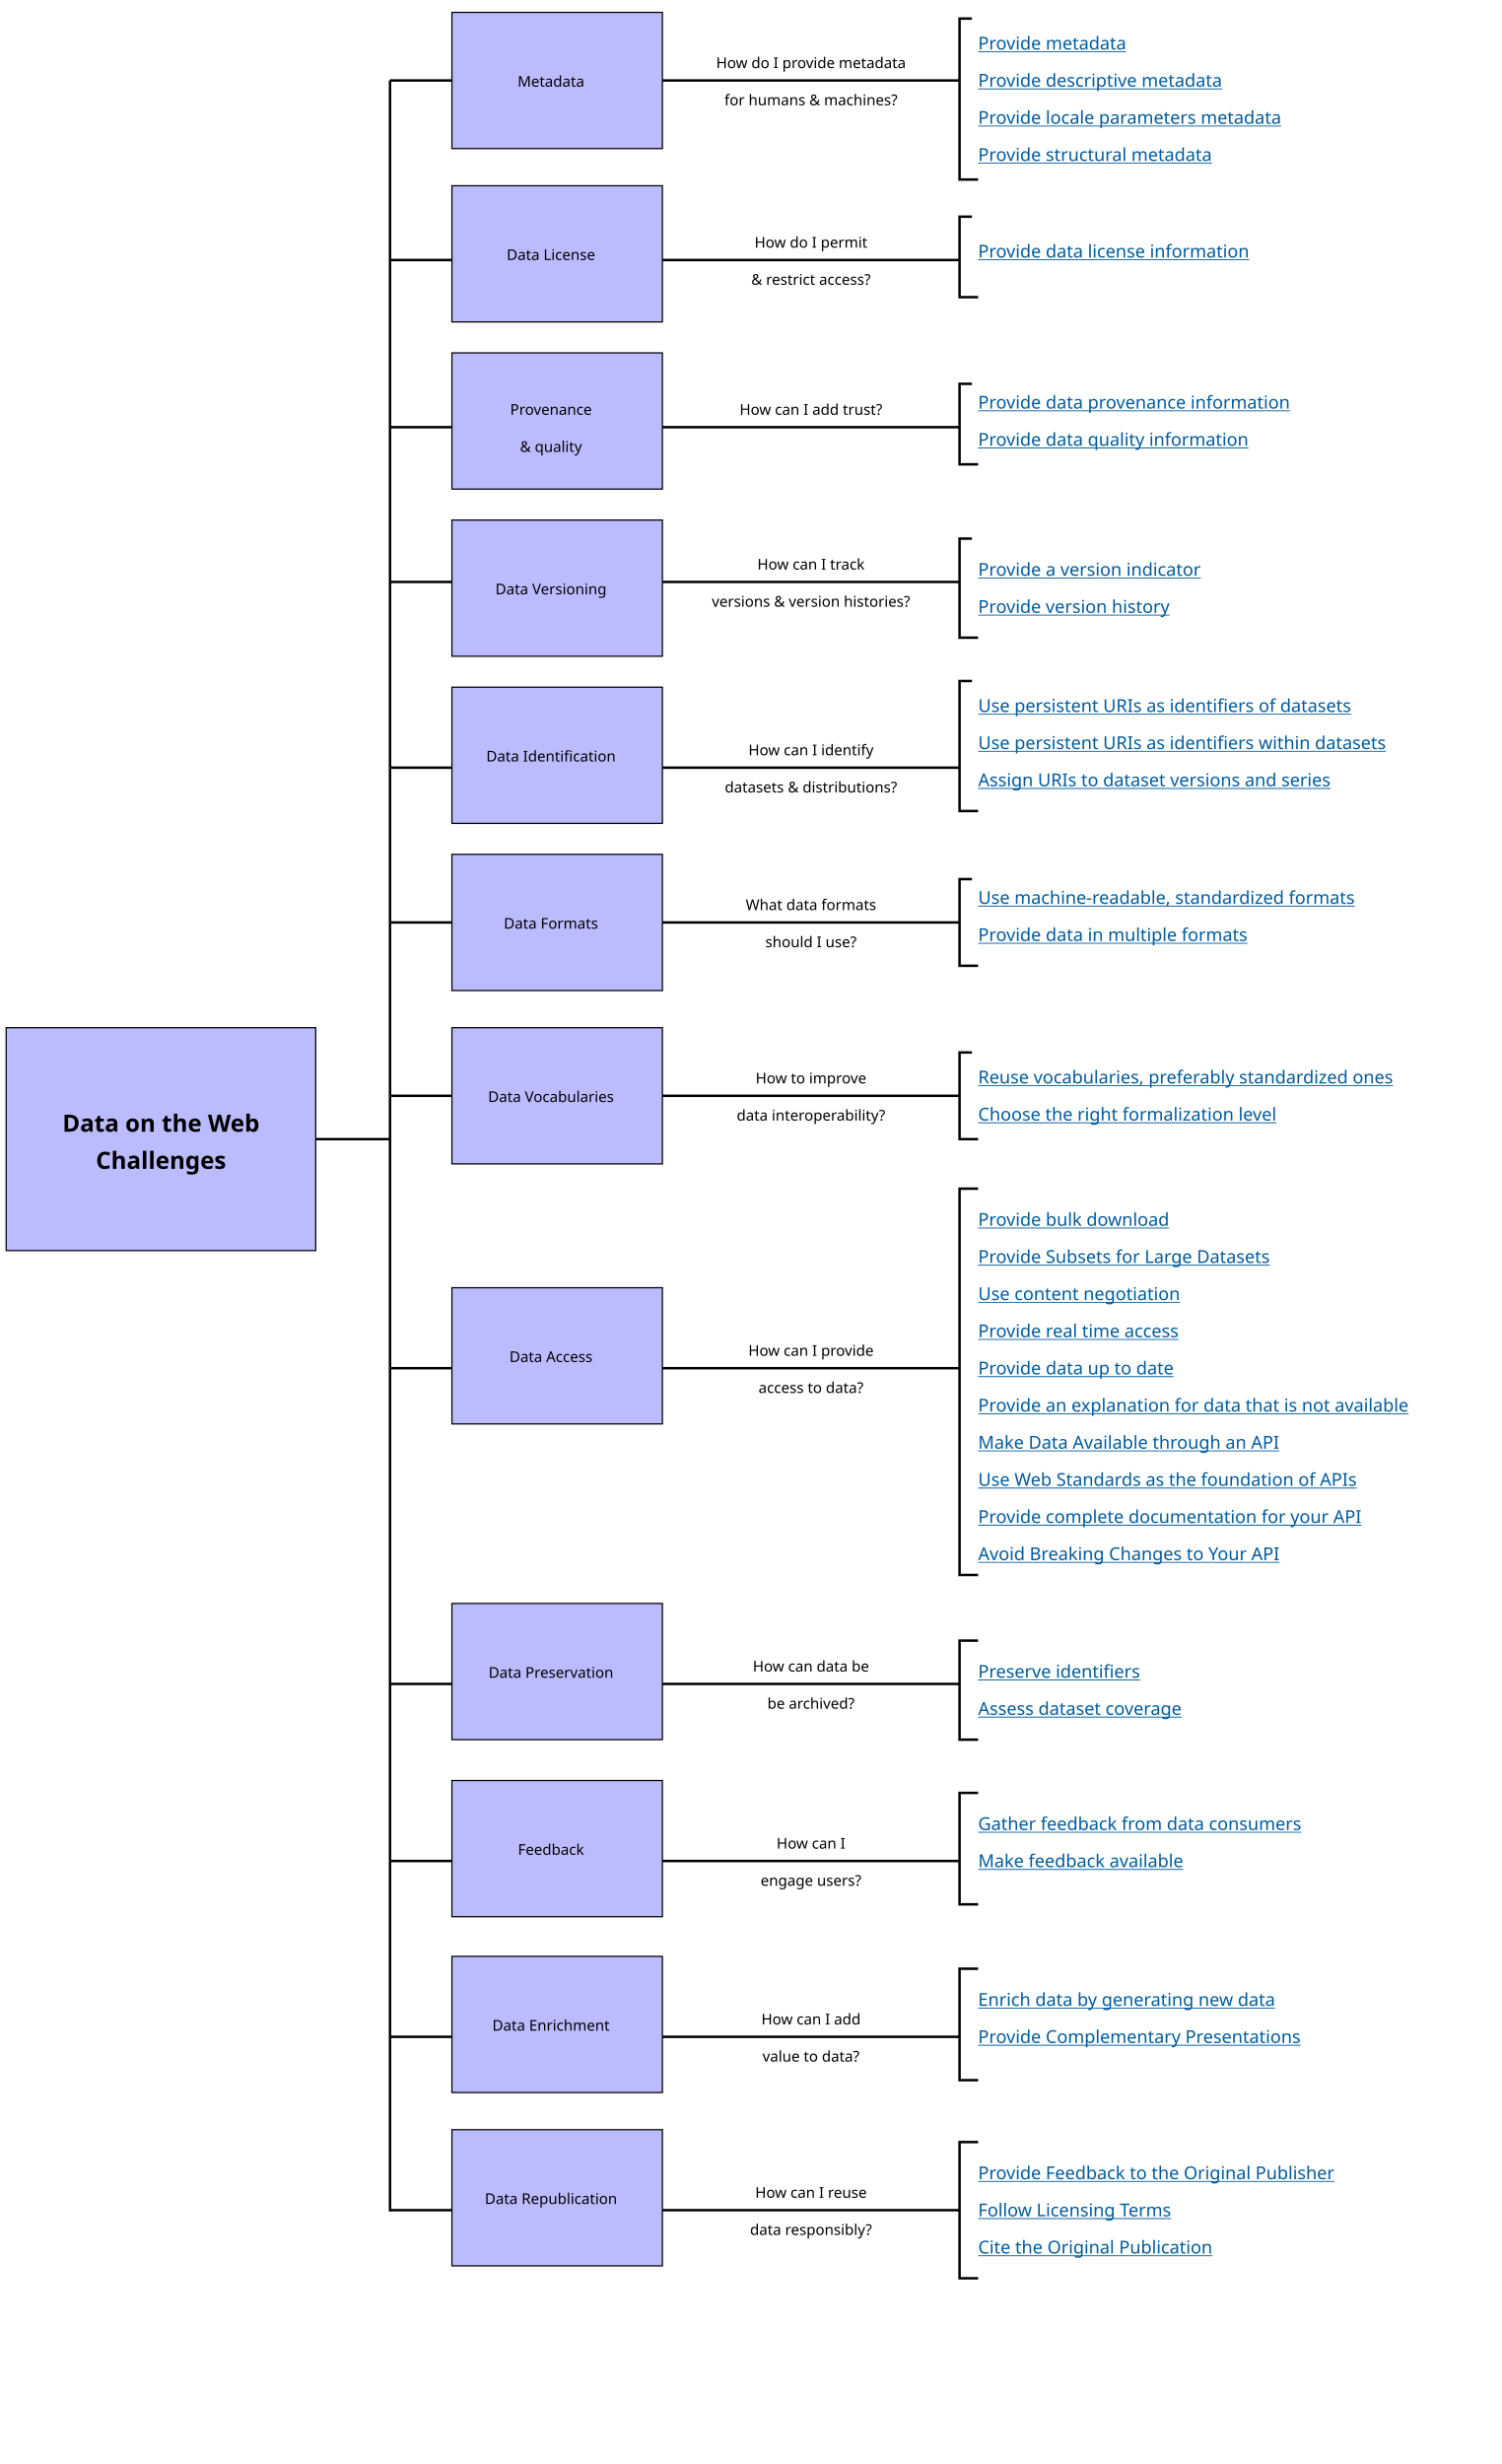
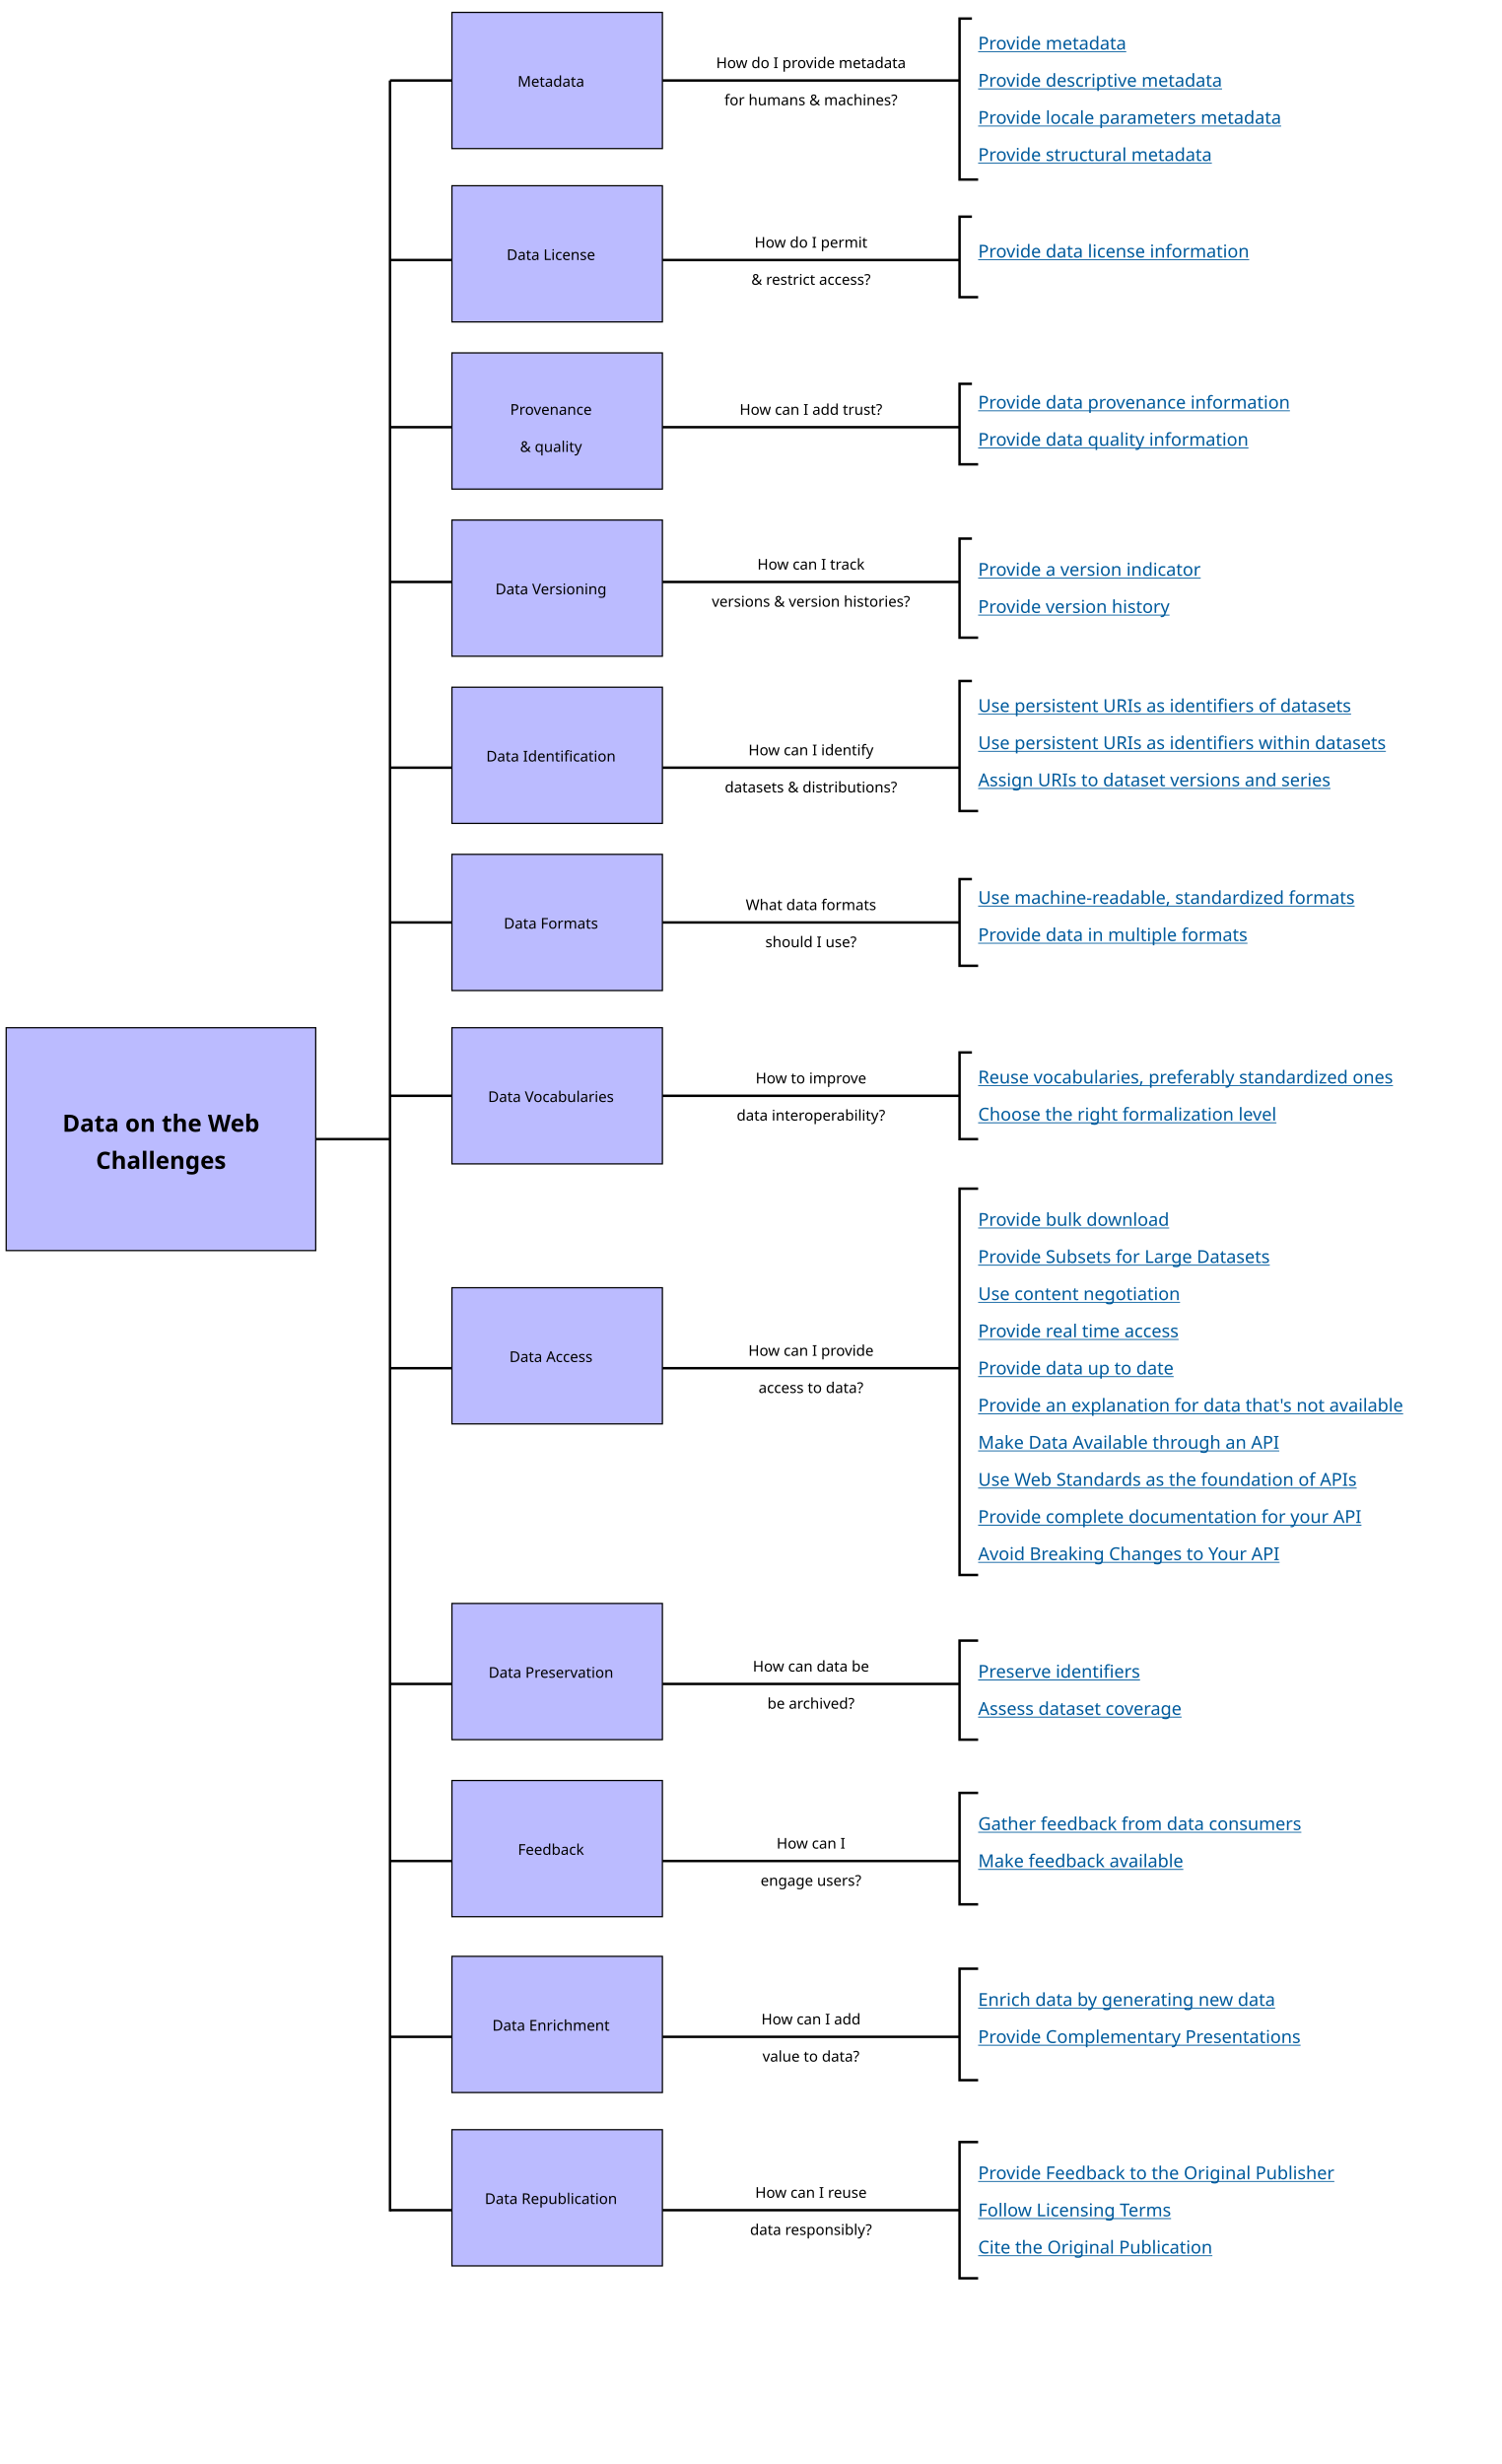
<svg xmlns="http://www.w3.org/2000/svg" xmlns:xlink="http://www.w3.org/1999/xlink" width="920" height="1510" viewBox="945 20 800 1990" preserveAspectRatio="xMinYMin">
  <style type="text/css">
  text {
    font-family:sans-serif;
    font-size:1em;
  }

  text.leftCol, text.rightCol {
    fill:#005A9C; 
    font-size:1.2em;
    text-anchor:end;
    cursor:pointer;
    text-decoration:underline;
  }
  text.rightCol {text-anchor:start}

  .connectorLabel, .blueBoxText, .centreBox {text-anchor:middle; fill:black; stroke:none}

  .centreBox {font-size:1.6em; font-weight:bold}

  #svg {border:medium solid green}
</style>
  <defs>
    <rect x="60" y="10" width="170" height="110" fill="#bbf" stroke="black" stroke-width="1" id="firstRect" />
    <path id="leftConnector" stroke="black" stroke-width="2" d="M 420 85 L 660 85" />
    <path id="rightConnector" stroke="black" stroke-width="2" d="M 830 85 L 890 85" />
    <path id="RColLeftConnector" stroke="black" stroke-width="2" d="M 460 85 L 520 85" />
    <path id="RColRightConnector" stroke="black" stroke-width="2" d="M 680 85 L 920 85" />
    <path id="verticalConnector" stroke="black" stroke-width="2" d="M 890 85 L 890 1806" />
    <path id="challengeToVert" stroke="black" stroke-width="2" d="M -60 90 L 0 90" />
  </defs>
  <g transform="translate(800,0)">
    <g id="BPsMetadata" transform="translate(925,5)">
      <text x="10" y="55" class="rightCol" id="ProvideMetadata">Provide metadata</text>
      <text x="10" y="85" class="rightCol" id="DescriptiveMetadata">Provide descriptive metadata</text>
      <text x="10" y="115" class="rightCol" id="LocaleParametersMetadata">Provide locale parameters metadata</text>
      <text x="10" y="145" class="rightCol" id="StructuralMetadata">Provide structural metadata</text>
      <path d="M 5,30 L -5,30 -5,160 10,160" stroke-width="2" stroke="black" fill="none" />
    </g>
    <g>
      <use xlink:href="#RColLeftConnector" />
      <text x="800" y="75" class="connectorLabel">How do I provide metadata</text>
      <text x="800" y="105" class="connectorLabel">for humans &amp; machines?</text>
      <use xlink:href="#RColRightConnector" />
    </g>
    <g transform="translate(450,20)">
      <use xlink:href="#firstRect" />
      <text x="140" y="70" class="blueBoxText">Metadata</text>
    </g>
  </g>
  <g transform="translate(800,180)">
    <g id="BPsLicence" transform="translate(925,5)">
      <text x="10" y="43" class="rightCol" id="DataLicense">Provide data license information</text>
      <path d="M 5,10 L -5,10 -5,75 10,75" stroke-width="2" stroke="black" fill="none" />
    </g>
    <g transform="translate(0,-35)">
      <use xlink:href="#RColLeftConnector" />
      <text x="800" y="75" class="connectorLabel">How do I permit</text>
      <text x="800" y="105" class="connectorLabel">&amp; restrict access?</text>
      <use xlink:href="#RColRightConnector" />
    </g>
    <g transform="translate(450,-20)">
      <use xlink:href="#firstRect" />
      <text x="140" y="70" class="blueBoxText">Data License</text>
    </g>
  </g>
  <g transform="translate(800,315)">
    <g id="BPsProv" transform="translate(925,5)">
      <text x="10" y="30" class="rightCol" id="DataProvenance">Provide data provenance information</text>
      <text x="10" y="60" class="rightCol" id="DataQuality">Provide data quality information</text>
      <path d="M 5,10 L -5,10 -5,75 10,75" stroke-width="2" stroke="black" fill="none" />
    </g>
    <g transform="translate(0,-35)">
      <use xlink:href="#RColLeftConnector" />
      <text x="800" y="75" class="connectorLabel">How can I add trust?</text>
      <use xlink:href="#RColRightConnector" />
    </g>
    <g transform="translate(450,-20)">
      <use xlink:href="#firstRect" />
      <text x="140" y="60" class="blueBoxText">Provenance</text>
      <text x="140" y="90" class="blueBoxText">&amp; quality</text>
    </g>
  </g>
  <g transform="translate(800,450)">
    <g id="BPsVersion" transform="translate(925,5)">
      <text x="10" y="30" class="rightCol" id="VersioningInfo">Provide a version indicator</text>
      <text x="10" y="60" class="rightCol" id="VersionHistory">Provide version history</text>
      <path d="M 5,0 L -5,0 -5,80 10,80" stroke-width="2" stroke="black" fill="none" />
    </g>
    <g transform="translate(0,-45)">
      <use xlink:href="#RColLeftConnector" />
      <text x="800" y="75" class="connectorLabel">How can I track</text>
      <text x="800" y="105" class="connectorLabel">versions &amp; version histories?</text>
      <use xlink:href="#RColRightConnector" />
    </g>
    <g transform="translate(450,-20)">
      <use xlink:href="#firstRect" />
      <text x="140" y="70" class="blueBoxText">Data Versioning</text>
    </g>
  </g>
  <g transform="translate(800,585)">
    <g id="BPsIdentification" transform="translate(925,5)">
      <text x="10" y="5" class="rightCol" id="UniqueIdentifiers">Use persistent URIs as identifiers of datasets</text>
      <text x="10" y="35" class="rightCol" id="identifiersWithinDatasets">Use persistent URIs as identifiers within datasets</text>
      <text x="10" y="65" class="rightCol" id="VersionIdentifiers">Assign URIs to dataset versions and series</text>
      <path d="M 5,-20 L -5,-20 -5,85 10,85" stroke-width="2" stroke="black" fill="none" />
    </g>
    <g transform="translate(0,-30)">
      <use xlink:href="#RColLeftConnector" />
      <text x="800" y="75" class="connectorLabel">How can I identify</text>
      <text x="800" y="105" class="connectorLabel">datasets &amp; distributions?</text>
      <use xlink:href="#RColRightConnector" />
    </g>
    <g transform="translate(450,-20)">
      <use xlink:href="#firstRect" />
      <text x="140" y="70" class="blueBoxText">Data Identification</text>
    </g>
  </g>
  <g transform="translate(800,680)">
    <g id="BPsDataFormats" transform="translate(925,20)">
      <text x="10" y="50" class="rightCol" id="MachineReadableStandardizedFormat">Use machine-readable, standardized formats</text>
      <text x="10" y="80" class="rightCol" id="MultipleFormats">Provide data in multiple formats</text>
      <path d="M 5,30 L -5,30 -5,100 10,100" stroke-width="2" stroke="black" fill="none" />
    </g>
    <g>
      <use xlink:href="#RColLeftConnector" />
      <text x="800" y="75" class="connectorLabel">What data formats</text>
      <text x="800" y="105" class="connectorLabel">should I use?</text>
      <use xlink:href="#RColRightConnector" />
    </g>
    <g transform="translate(450,20)">
      <use xlink:href="#firstRect" />
      <text x="140" y="70" class="blueBoxText">Data Formats</text>
    </g>
  </g>
  <g transform="translate(800,820)">
    <g id="BPsDataVocab" transform="translate(925,20)">
      <text x="10" y="55" class="rightCol" id="ReuseVocabularies">Reuse vocabularies, preferably standardized ones</text>
      <text x="10" y="85" class="rightCol" id="ChooseRightFormalizationLevel">Choose the right formalization level</text>
      <path d="M 5,30 L -5,30 -5,100 10,100" stroke-width="2" stroke="black" fill="none" />
    </g>
    <g>
      <use xlink:href="#RColLeftConnector" />
      <text x="800" y="75" class="connectorLabel">How to improve</text>
      <text x="800" y="105" class="connectorLabel">data interoperability?</text>
      <use xlink:href="#RColRightConnector" />
    </g>
    <g transform="translate(450,20)">
      <use xlink:href="#firstRect" />
      <text x="140" y="70" class="blueBoxText">Data Vocabularies</text>
    </g>
  </g>
  <g transform="translate(800,1070)">
    <g id="BPsAccess" transform="translate(925,-90)">
      <text x="10" y="30" class="rightCol" id="BulkAccess">Provide bulk download</text>
      <text x="10" y="60" class="rightCol" id="ProvideSubsets">Provide Subsets for Large Datasets</text>
      <text x="10" y="90" class="rightCol" id="Conneg">Use content negotiation</text>
      <text x="10" y="120" class="rightCol" id="AccessRealTime">Provide real time access</text>
      <text x="10" y="150" class="rightCol" id="AccessUptoDate">Provide data up to date</text>
-       <text x="10" y="180" class="rightCol" id="DataUnavailabilityReference">Provide an explanation for data that is not available</text>
+       <text x="10" y="180" class="rightCol" id="DataUnavailabilityReference">Provide an explanation for data that's not available</text>
      <text x="10" y="210" class="rightCol" id="useanAPI">Make Data Available through an API</text>
      <text x="10" y="240" class="rightCol" id="APIHttpVerbs">Use Web Standards as the foundation of APIs</text>
      <text x="10" y="270" class="rightCol" id="documentYourAPI">Provide complete documentation for your API</text>
      <text x="10" y="300" class="rightCol" id="avoidBreakingChangesAPI">Avoid Breaking Changes to Your API</text>
      <path d="M 10,0 L -5,0 -5,312 10,312" stroke-width="2" stroke="black" fill="none" />
    </g>
    <g transform="translate(0,-30)">
      <use xlink:href="#RColLeftConnector" />
      <text x="800" y="75" class="connectorLabel">How can I provide</text>
      <text x="800" y="105" class="connectorLabel">access to data?</text>
      <use xlink:href="#RColRightConnector" />
    </g>
    <g transform="translate(450,-20)">
      <use xlink:href="#firstRect" />
      <text x="140" y="70" class="blueBoxText">Data Access</text>
    </g>
  </g>
  <g transform="translate(800,1325)">
    <g id="BPsDataPreservation" transform="translate(925,20)">
      <text x="10" y="30" class="rightCol" id="ResourceStatus">Preserve identifiers</text>
      <text x="10" y="60" class="rightCol" id="EvaluateCoverage">Assess dataset coverage</text>
      <path d="M 10,0 L -5,0 -5,80 10,80" stroke-width="2" stroke="black" fill="none" />
    </g>
    <g transform="translate(0,-30)">
      <use xlink:href="#RColLeftConnector" />
      <text x="800" y="75" class="connectorLabel">How can data be</text>
      <text x="800" y="105" class="connectorLabel">be archived?</text>
      <use xlink:href="#RColRightConnector" />
    </g>
    <g transform="translate(450,-20)">
      <use xlink:href="#firstRect" />
      <text x="140" y="70" class="blueBoxText">Data Preservation</text>
    </g>
  </g>
  <g transform="translate(800,1468)">
    <g id="BPsDataPreservation" transform="translate(925,0)">
      <text x="10" y="30" class="rightCol" id="GatherFeedback">Gather feedback from data consumers</text>
      <text x="10" y="60" class="rightCol" id="FeedbackInformation">Make feedback available</text>
      <path d="M 10,0 L -5,0 -5,90 10,90" stroke-width="2" stroke="black" fill="none" />
    </g>
    <g transform="translate(0,-30)">
      <use xlink:href="#RColLeftConnector" />
      <text x="800" y="75" class="connectorLabel">How can I</text>
      <text x="800" y="105" class="connectorLabel">engage users?</text>
      <use xlink:href="#RColRightConnector" />
    </g>
    <g transform="translate(450,-20)">
      <use xlink:href="#firstRect" />
      <text x="140" y="70" class="blueBoxText">Feedback</text>
    </g>
  </g>
  <g transform="translate(800,1610)">
    <g id="BPsEnrichment" transform="translate(925,0)">
      <text x="10" y="30" class="rightCol" id="EnrichData">Enrich data by generating new data</text>
      <text x="10" y="60" class="rightCol" id="ProvideComplementaryPresentations">Provide Complementary Presentations</text>
      <path d="M 10,0 L -5,0 -5,90 10,90" stroke-width="2" stroke="black" fill="none" />
    </g>
    <g transform="translate(0,-30)">
      <use xlink:href="#RColLeftConnector" />
      <text x="800" y="75" class="connectorLabel">How can I add</text>
      <text x="800" y="105" class="connectorLabel">value to data?</text>
      <use xlink:href="#RColRightConnector" />
    </g>
    <g transform="translate(450,-20)">
      <use xlink:href="#firstRect" />
      <text x="140" y="70" class="blueBoxText">Data Enrichment</text>
    </g>
  </g>
  <g transform="translate(800,1750)">
    <g id="BPsReuse" transform="translate(925,0)">
      <text x="10" y="30" class="rightCol" id="ProvideFeedbackToPublisher">Provide Feedback to the Original Publisher</text>
      <text x="10" y="60" class="rightCol" id="FollowLicensingTerms">Follow Licensing Terms</text>
      <text x="10" y="90" class="rightCol" id="CiteOriginalPublication">Cite the Original Publication</text>
      <path d="M 10,0 L -5,0 -5,110 10,110" stroke-width="2" stroke="black" fill="none" />
    </g>
    <g transform="translate(0,-30)">
      <use xlink:href="#RColLeftConnector" />
      <text x="800" y="75" class="connectorLabel">How can I reuse</text>
      <text x="800" y="105" class="connectorLabel">data responsibly?</text>
      <use xlink:href="#RColRightConnector" />
    </g>
    <g transform="translate(450,-20)">
      <use xlink:href="#firstRect" />
      <text x="140" y="70" class="blueBoxText">Data Republication</text>
    </g>
  </g>
  <g transform="translate(950,850)">
    <rect x="0" y="0" width="250" height="180" fill="#bbf" stroke="black" stroke-width="1" id="CentreRect" />
    <text x="125" y="84" class="centreBox">Data on the Web</text>
    <text x="125" y="114" class="centreBox">Challenges</text>
    <use xlink:href="#challengeToVert" transform="translate(310,0)" />
  </g>
  <use xlink:href="#verticalConnector" transform="translate(370,0)" />
</svg>
